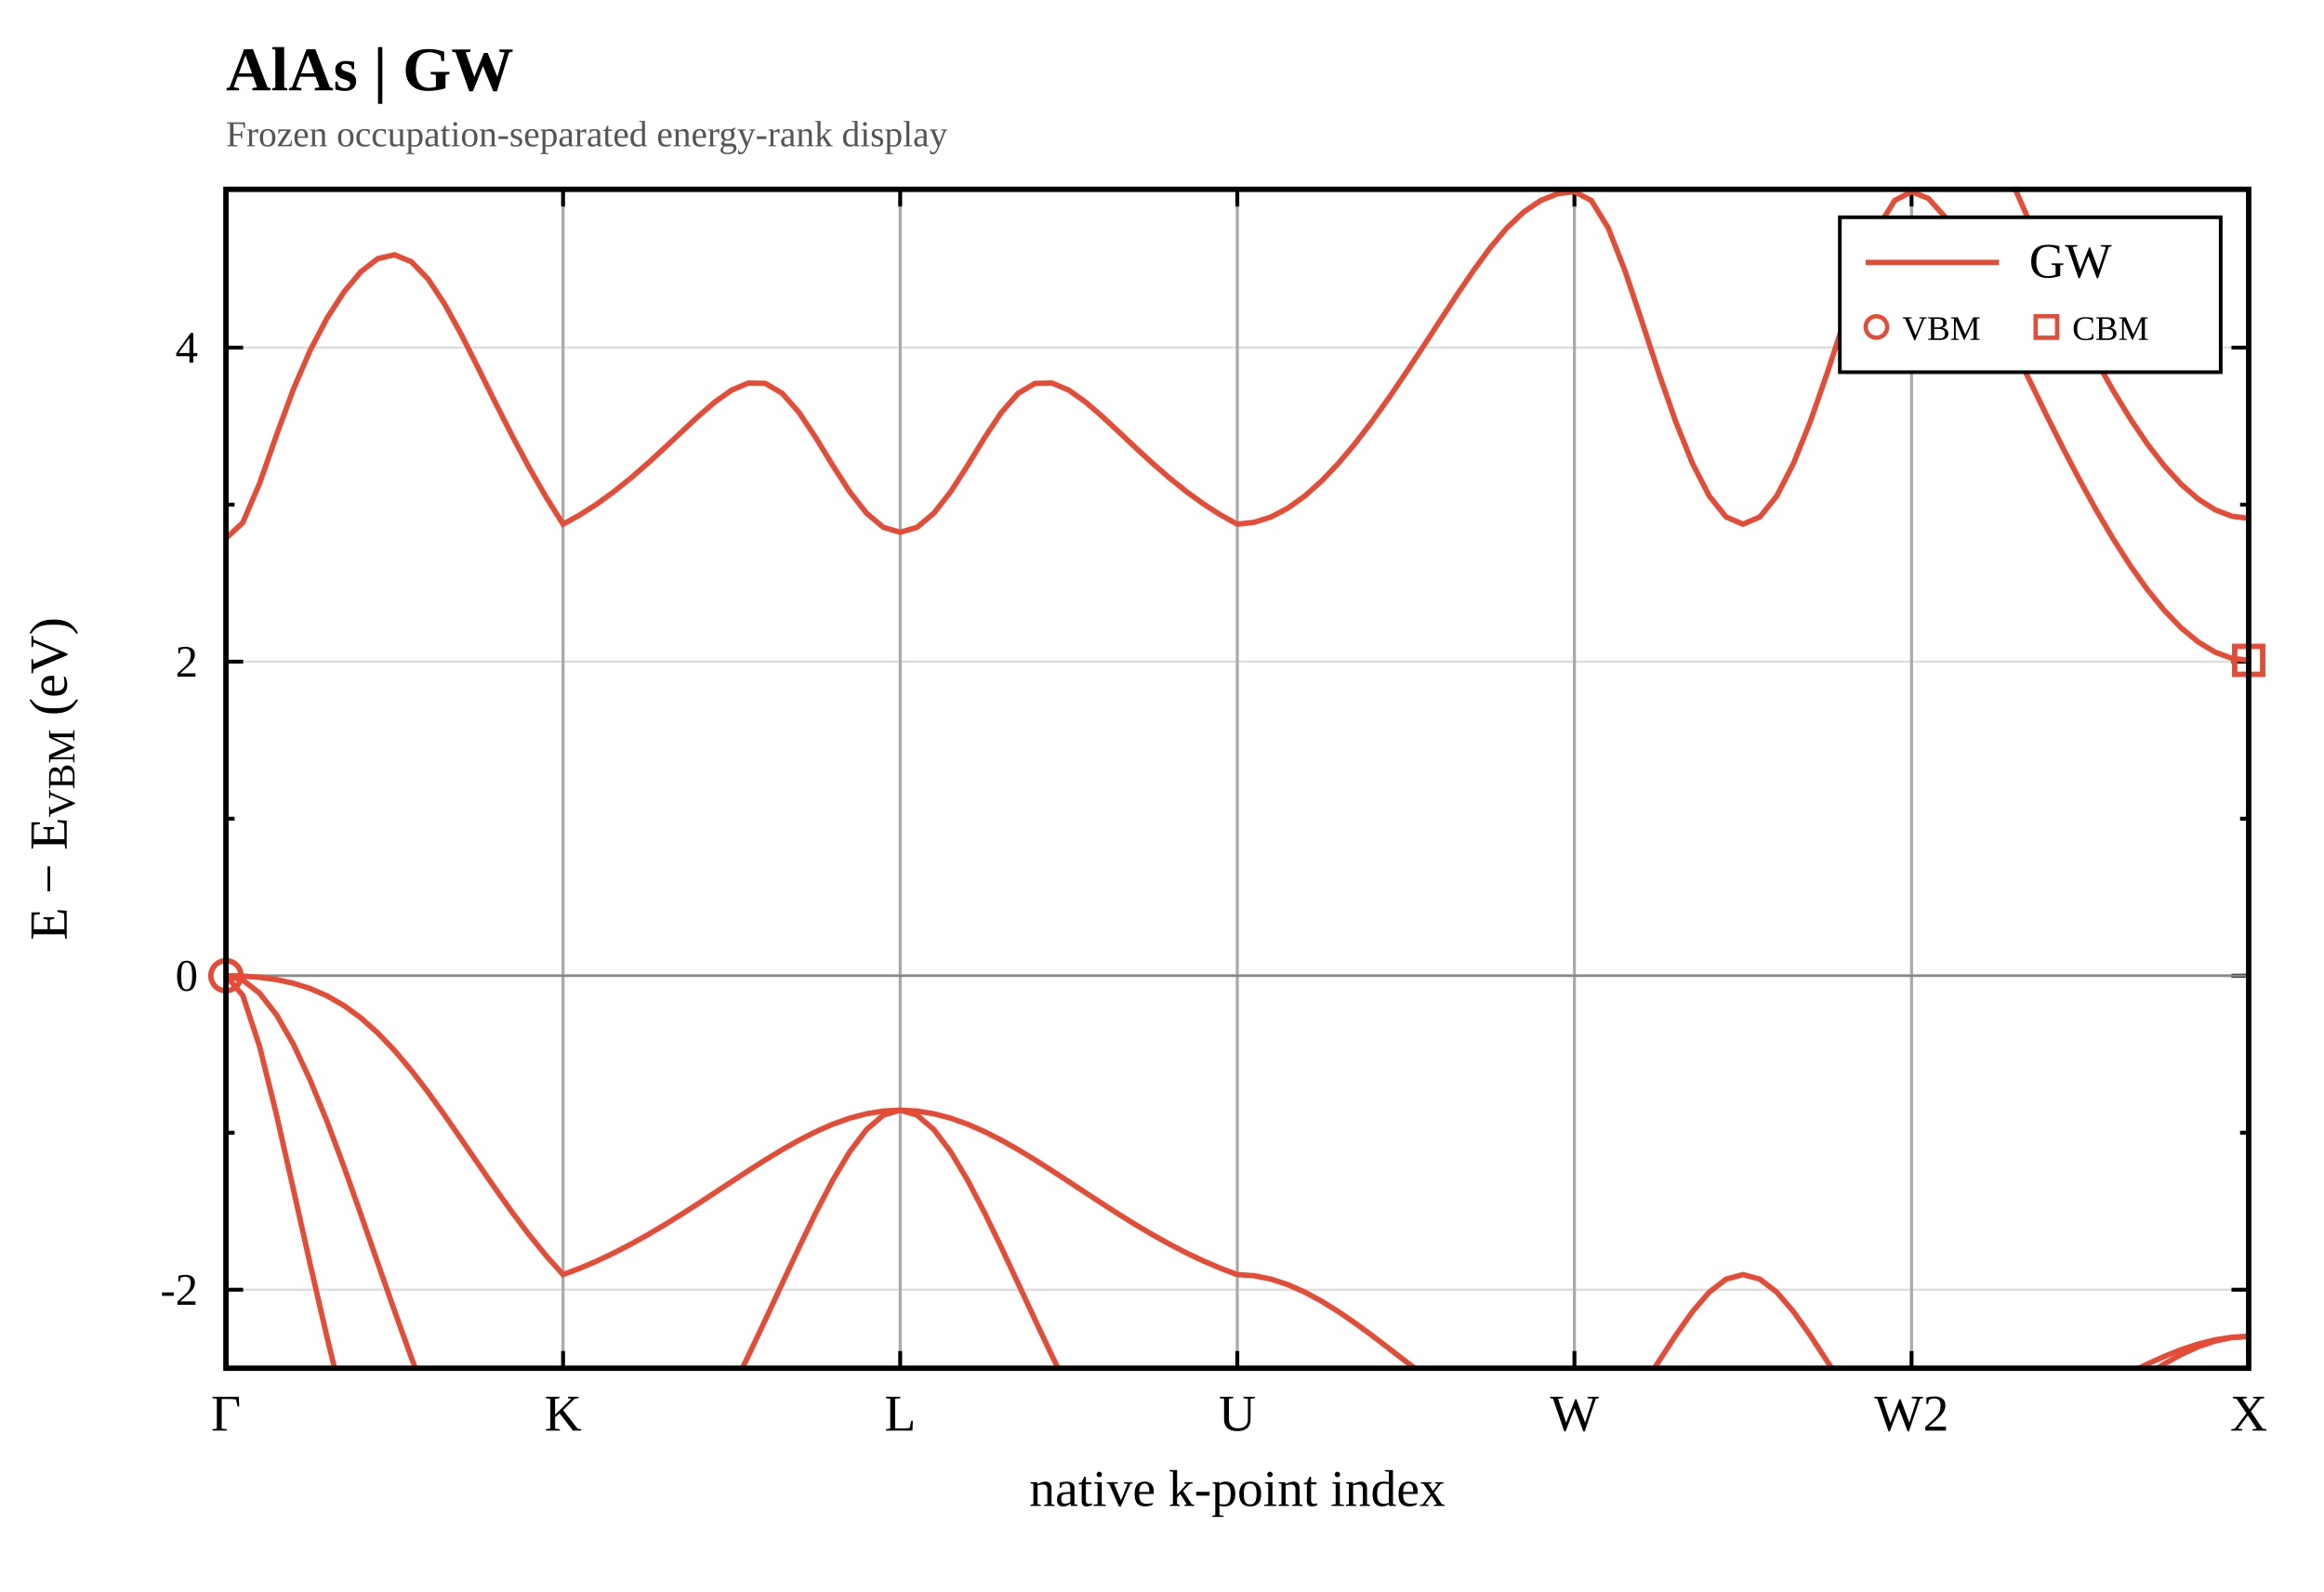
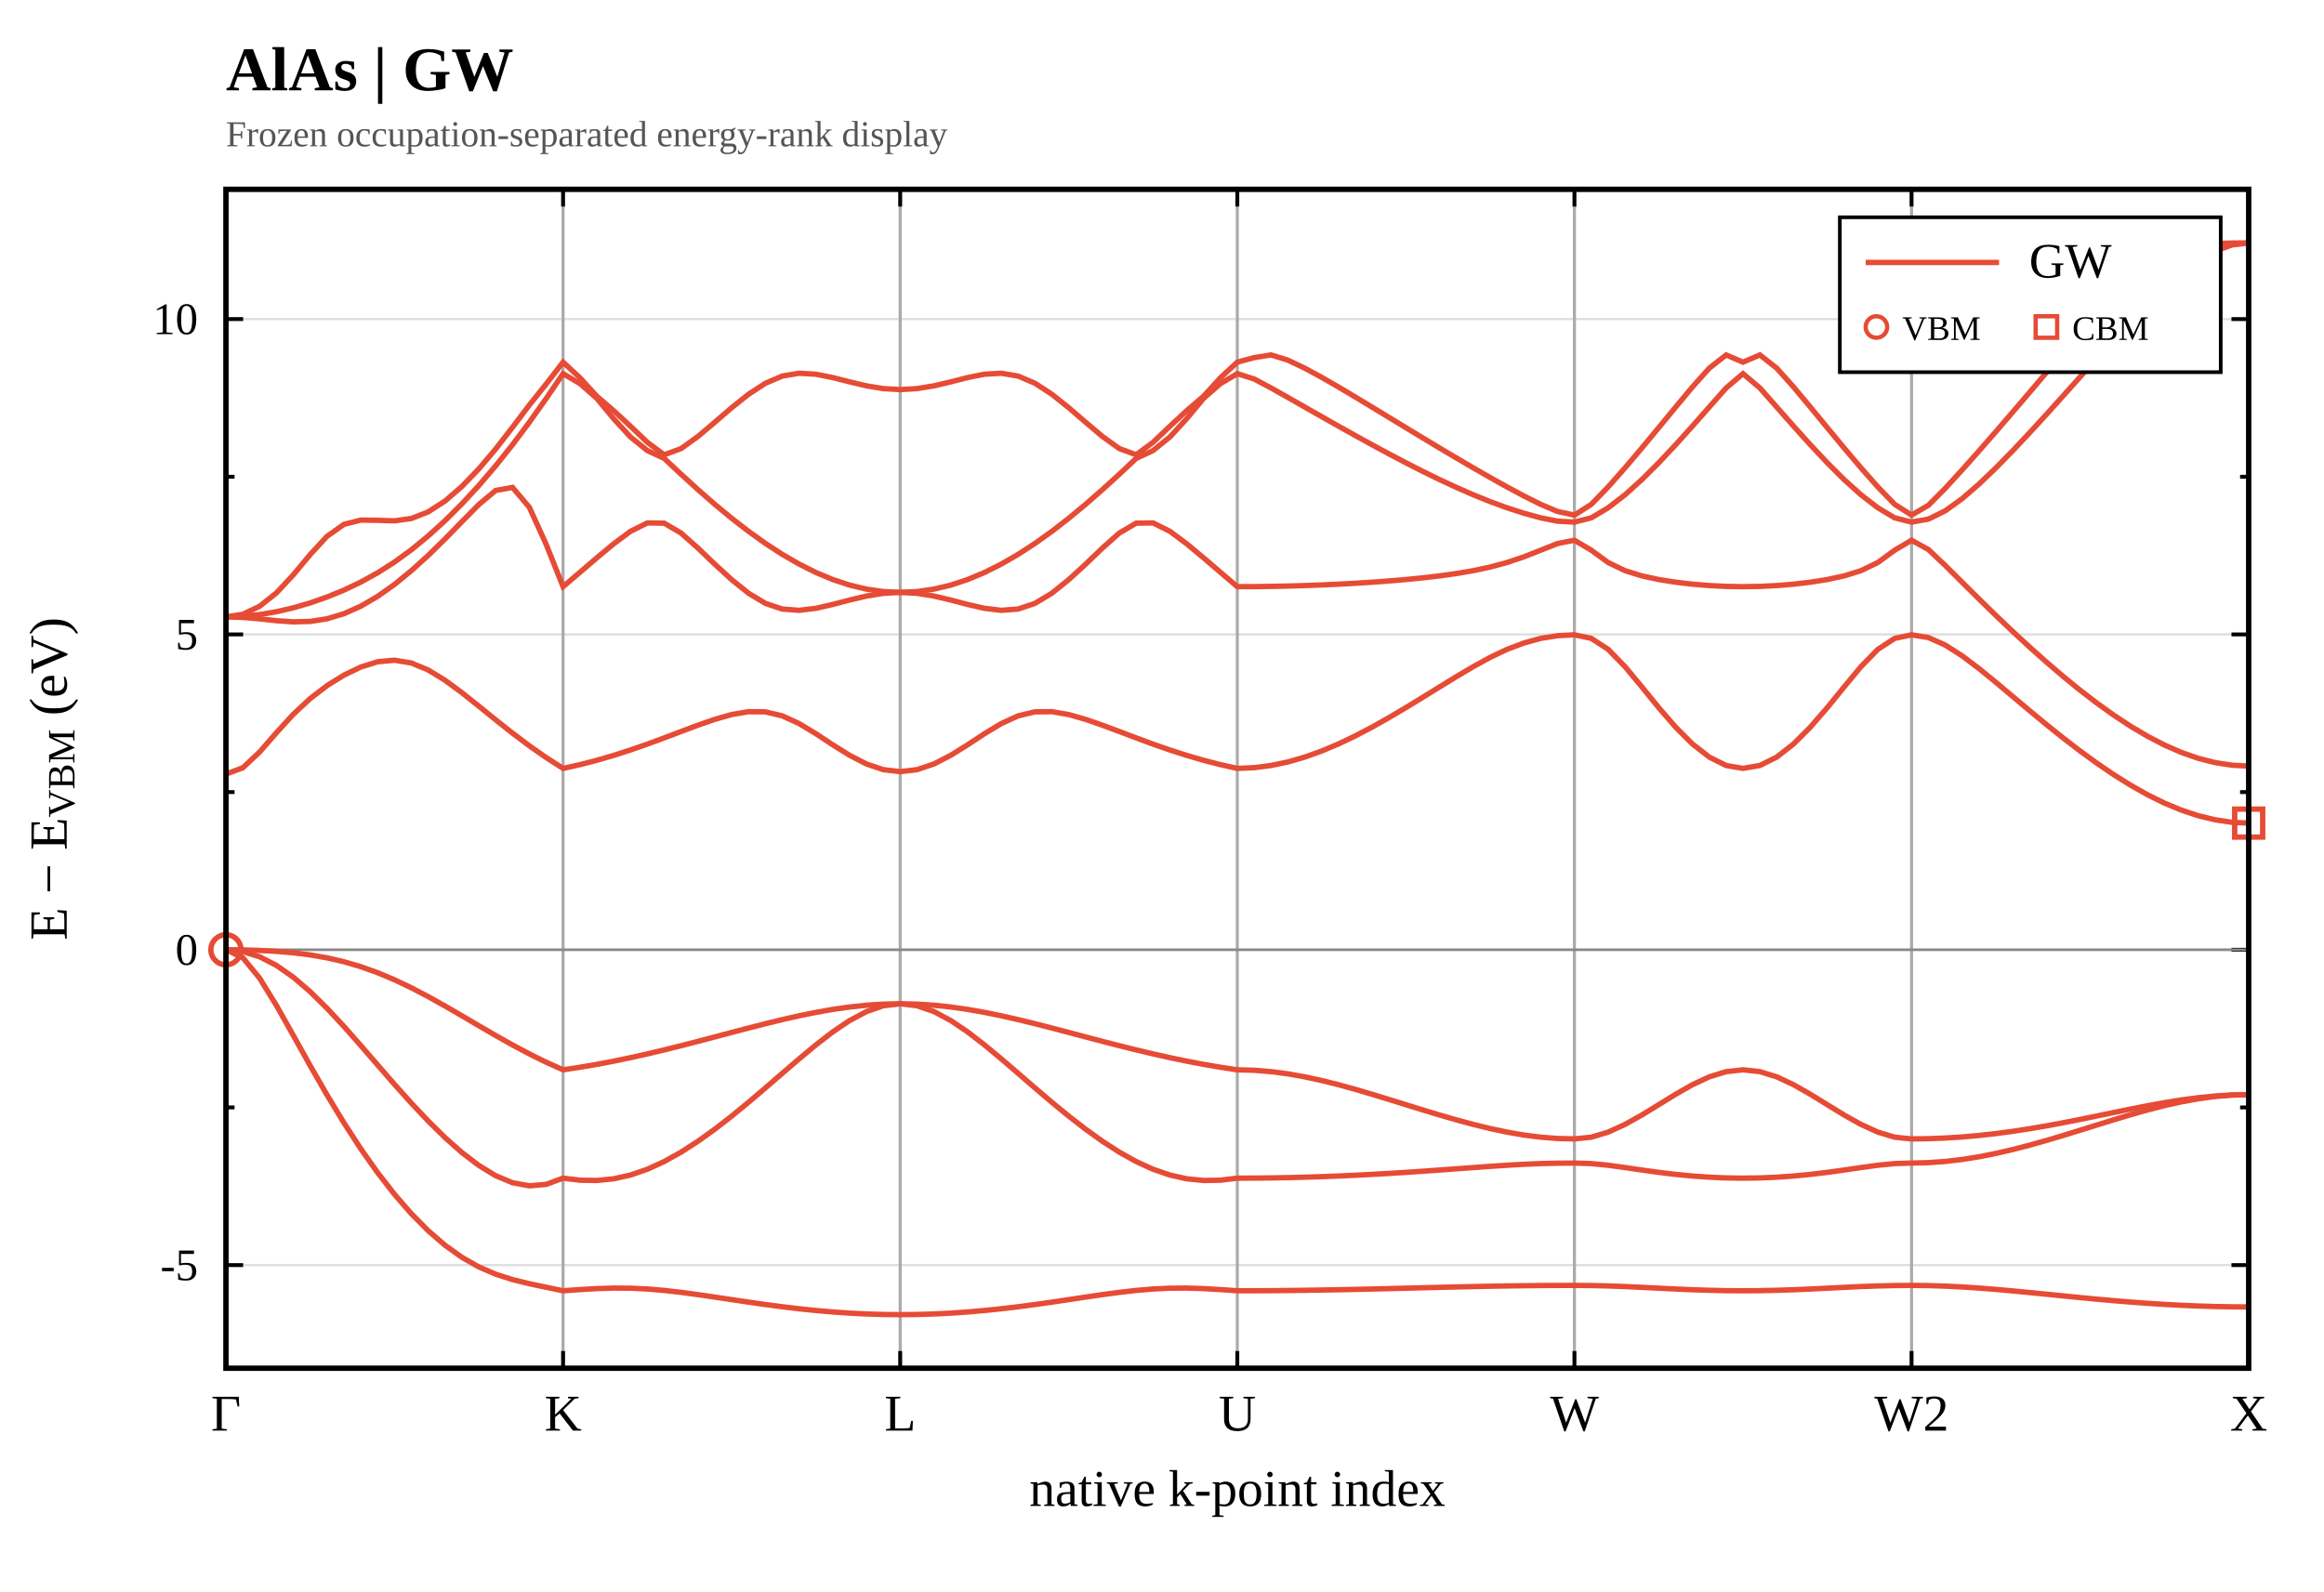
<svg xmlns="http://www.w3.org/2000/svg" width="1080" height="740" viewBox="0 0 1080 740">
  <rect width="100%" height="100%" fill="white" />
  <text x="105" y="42" font-family="Times New Roman, DejaVu Serif, serif" font-size="29" font-weight="bold">AlAs | GW</text>
  <defs>
    <clipPath id="frontier-clip">
      <rect x="105" y="88" width="940" height="548" />
    </clipPath>
  </defs>
  <text x="105" y="68" font-family="Times New Roman, DejaVu Serif, serif" font-size="17" fill="#555555">Frozen occupation-separated energy-rank display</text>
-   <line x1="105" y1="599.507" x2="1045" y2="599.507" stroke="#dddddd" stroke-width="1" />
-   <text x="92" y="606.507" text-anchor="end" font-family="Times New Roman, DejaVu Serif, serif" font-size="21">-2</text>
-   <line x1="105" y1="599.507" x2="113" y2="599.507" stroke="black" stroke-width="1.8" />
-   <line x1="1045" y1="599.507" x2="1037" y2="599.507" stroke="black" stroke-width="1.8" />
-   <line x1="105" y1="526.520" x2="109" y2="526.520" stroke="black" stroke-width="1.8" />
-   <line x1="1045" y1="526.520" x2="1041" y2="526.520" stroke="black" stroke-width="1.8" />
-   <line x1="105" y1="453.534" x2="1045" y2="453.534" stroke="#dddddd" stroke-width="1" />
-   <text x="92" y="460.534" text-anchor="end" font-family="Times New Roman, DejaVu Serif, serif" font-size="21">0</text>
-   <line x1="105" y1="453.534" x2="113" y2="453.534" stroke="black" stroke-width="1.8" />
-   <line x1="1045" y1="453.534" x2="1037" y2="453.534" stroke="black" stroke-width="1.8" />
-   <line x1="105" y1="380.548" x2="109" y2="380.548" stroke="black" stroke-width="1.8" />
-   <line x1="1045" y1="380.548" x2="1041" y2="380.548" stroke="black" stroke-width="1.8" />
-   <line x1="105" y1="307.561" x2="1045" y2="307.561" stroke="#dddddd" stroke-width="1" />
-   <text x="92" y="314.561" text-anchor="end" font-family="Times New Roman, DejaVu Serif, serif" font-size="21">2</text>
-   <line x1="105" y1="307.561" x2="113" y2="307.561" stroke="black" stroke-width="1.8" />
-   <line x1="1045" y1="307.561" x2="1037" y2="307.561" stroke="black" stroke-width="1.8" />
-   <line x1="105" y1="234.575" x2="109" y2="234.575" stroke="black" stroke-width="1.8" />
-   <line x1="1045" y1="234.575" x2="1041" y2="234.575" stroke="black" stroke-width="1.8" />
-   <line x1="105" y1="161.589" x2="1045" y2="161.589" stroke="#dddddd" stroke-width="1" />
-   <text x="92" y="168.589" text-anchor="end" font-family="Times New Roman, DejaVu Serif, serif" font-size="21">4</text>
-   <line x1="105" y1="161.589" x2="113" y2="161.589" stroke="black" stroke-width="1.8" />
-   <line x1="1045" y1="161.589" x2="1037" y2="161.589" stroke="black" stroke-width="1.8" />
+   <line x1="105" y1="588.056" x2="1045" y2="588.056" stroke="#dddddd" stroke-width="1" />
+   <text x="92" y="595.056" text-anchor="end" font-family="Times New Roman, DejaVu Serif, serif" font-size="21">-5</text>
+   <line x1="105" y1="588.056" x2="113" y2="588.056" stroke="black" stroke-width="1.8" />
+   <line x1="1045" y1="588.056" x2="1037" y2="588.056" stroke="black" stroke-width="1.8" />
+   <line x1="105" y1="514.767" x2="109" y2="514.767" stroke="black" stroke-width="1.8" />
+   <line x1="1045" y1="514.767" x2="1041" y2="514.767" stroke="black" stroke-width="1.8" />
+   <line x1="105" y1="441.478" x2="1045" y2="441.478" stroke="#dddddd" stroke-width="1" />
+   <text x="92" y="448.478" text-anchor="end" font-family="Times New Roman, DejaVu Serif, serif" font-size="21">0</text>
+   <line x1="105" y1="441.478" x2="113" y2="441.478" stroke="black" stroke-width="1.8" />
+   <line x1="1045" y1="441.478" x2="1037" y2="441.478" stroke="black" stroke-width="1.8" />
+   <line x1="105" y1="368.189" x2="109" y2="368.189" stroke="black" stroke-width="1.8" />
+   <line x1="1045" y1="368.189" x2="1041" y2="368.189" stroke="black" stroke-width="1.8" />
+   <line x1="105" y1="294.899" x2="1045" y2="294.899" stroke="#dddddd" stroke-width="1" />
+   <text x="92" y="301.899" text-anchor="end" font-family="Times New Roman, DejaVu Serif, serif" font-size="21">5</text>
+   <line x1="105" y1="294.899" x2="113" y2="294.899" stroke="black" stroke-width="1.8" />
+   <line x1="1045" y1="294.899" x2="1037" y2="294.899" stroke="black" stroke-width="1.8" />
+   <line x1="105" y1="221.610" x2="109" y2="221.610" stroke="black" stroke-width="1.8" />
+   <line x1="1045" y1="221.610" x2="1041" y2="221.610" stroke="black" stroke-width="1.8" />
+   <line x1="105" y1="148.321" x2="1045" y2="148.321" stroke="#dddddd" stroke-width="1" />
+   <text x="92" y="155.321" text-anchor="end" font-family="Times New Roman, DejaVu Serif, serif" font-size="21">10</text>
+   <line x1="105" y1="148.321" x2="113" y2="148.321" stroke="black" stroke-width="1.8" />
+   <line x1="1045" y1="148.321" x2="1037" y2="148.321" stroke="black" stroke-width="1.8" />
  <line x1="105.000" y1="88" x2="105.000" y2="636" stroke="#aaaaaa" stroke-width="1.4" />
  <text x="105.000" y="665" text-anchor="middle" font-family="Times New Roman, DejaVu Serif, serif" font-size="24">Γ</text>
  <line x1="105.000" y1="88" x2="105.000" y2="96" stroke="black" stroke-width="1.8" />
  <line x1="105.000" y1="636" x2="105.000" y2="628" stroke="black" stroke-width="1.8" />
  <line x1="261.667" y1="88" x2="261.667" y2="636" stroke="#aaaaaa" stroke-width="1.4" />
  <text x="261.667" y="665" text-anchor="middle" font-family="Times New Roman, DejaVu Serif, serif" font-size="24">K</text>
  <line x1="261.667" y1="88" x2="261.667" y2="96" stroke="black" stroke-width="1.8" />
  <line x1="261.667" y1="636" x2="261.667" y2="628" stroke="black" stroke-width="1.8" />
  <line x1="418.333" y1="88" x2="418.333" y2="636" stroke="#aaaaaa" stroke-width="1.4" />
  <text x="418.333" y="665" text-anchor="middle" font-family="Times New Roman, DejaVu Serif, serif" font-size="24">L</text>
  <line x1="418.333" y1="88" x2="418.333" y2="96" stroke="black" stroke-width="1.8" />
  <line x1="418.333" y1="636" x2="418.333" y2="628" stroke="black" stroke-width="1.8" />
  <line x1="575.000" y1="88" x2="575.000" y2="636" stroke="#aaaaaa" stroke-width="1.4" />
  <text x="575.000" y="665" text-anchor="middle" font-family="Times New Roman, DejaVu Serif, serif" font-size="24">U</text>
  <line x1="575.000" y1="88" x2="575.000" y2="96" stroke="black" stroke-width="1.8" />
  <line x1="575.000" y1="636" x2="575.000" y2="628" stroke="black" stroke-width="1.8" />
  <line x1="731.667" y1="88" x2="731.667" y2="636" stroke="#aaaaaa" stroke-width="1.4" />
  <text x="731.667" y="665" text-anchor="middle" font-family="Times New Roman, DejaVu Serif, serif" font-size="24">W</text>
  <line x1="731.667" y1="88" x2="731.667" y2="96" stroke="black" stroke-width="1.8" />
  <line x1="731.667" y1="636" x2="731.667" y2="628" stroke="black" stroke-width="1.8" />
  <line x1="888.333" y1="88" x2="888.333" y2="636" stroke="#aaaaaa" stroke-width="1.4" />
  <text x="888.333" y="665" text-anchor="middle" font-family="Times New Roman, DejaVu Serif, serif" font-size="24">W2</text>
  <line x1="888.333" y1="88" x2="888.333" y2="96" stroke="black" stroke-width="1.8" />
  <line x1="888.333" y1="636" x2="888.333" y2="628" stroke="black" stroke-width="1.8" />
  <line x1="1045.000" y1="88" x2="1045.000" y2="636" stroke="#aaaaaa" stroke-width="1.4" />
  <text x="1045.000" y="665" text-anchor="middle" font-family="Times New Roman, DejaVu Serif, serif" font-size="24">X</text>
  <line x1="1045.000" y1="88" x2="1045.000" y2="96" stroke="black" stroke-width="1.8" />
  <line x1="1045.000" y1="636" x2="1045.000" y2="628" stroke="black" stroke-width="1.8" />
-   <line x1="105" y1="453.534" x2="1045" y2="453.534" stroke="#888888" stroke-width="1.2" />
-   <path id="GW-rank-1" d="M105.000,453.534 L112.833,462.695 L120.667,486.516 L128.500,518.180 L136.333,552.804 L144.167,587.767 L152.000,621.703 L159.833,653.882 L167.667,683.902 L175.500,711.526 L183.333,736.608 L191.167,759.038 L199.000,778.717 L206.833,795.557 L214.667,809.500 L222.500,820.580 L230.333,829.006 L238.167,835.247 L246.000,840.025 L253.833,844.143 L261.667,848.182 L269.500,846.816 L277.333,845.676 L285.167,845.074 L293.000,845.209 L300.833,846.138 L308.667,847.792 L316.500,850.019 L324.333,852.644 L332.167,855.498 L340.000,858.434 L347.833,861.335 L355.667,864.109 L363.500,866.684 L371.333,869.004 L379.167,871.027 L387.000,872.722 L394.833,874.063 L402.667,875.033 L410.500,875.619 L418.333,875.816 L426.167,875.619 L434.000,875.033 L441.833,874.063 L449.667,872.722 L457.500,871.028 L465.333,869.004 L473.167,866.683 L481.000,864.108 L488.833,861.333 L496.667,858.430 L504.500,855.493 L512.333,852.640 L520.167,850.015 L528.000,847.788 L535.833,846.135 L543.667,845.206 L551.500,845.072 L559.333,845.675 L567.167,846.815 L575.000,848.183 L582.833,848.147 L590.667,848.043 L598.500,847.871 L606.333,847.635 L614.167,847.339 L622.000,846.988 L629.833,846.591 L637.667,846.155 L645.500,845.688 L653.333,845.204 L661.167,844.711 L669.000,844.224 L676.833,843.756 L684.667,843.320 L692.500,842.930 L700.333,842.596 L708.167,842.330 L716.000,842.140 L723.833,842.027 L731.667,841.991 L739.500,842.140 L747.333,842.596 L755.167,843.320 L763.000,844.224 L770.833,845.204 L778.667,846.155 L786.500,846.988 L794.333,847.635 L802.167,848.043 L810.000,848.183 L817.833,848.044 L825.667,847.638 L833.500,846.993 L841.333,846.158 L849.167,845.207 L857.000,844.226 L864.833,843.321 L872.667,842.597 L880.500,842.141 L888.333,841.991 L896.167,842.196 L904.000,842.801 L911.833,843.772 L919.667,845.062 L927.500,846.611 L935.333,848.355 L943.167,850.231 L951.000,852.178 L958.833,854.140 L966.667,856.068 L974.500,857.921 L982.333,859.663 L990.167,861.263 L998.000,862.696 L1005.833,863.941 L1013.667,864.981 L1021.500,865.803 L1029.333,866.397 L1037.167,866.757 L1045.000,866.877" fill="none" stroke="#E64B35" stroke-width="2.5" clip-path="url(#frontier-clip)" />
-   <path id="GW-rank-2" d="M105.000,453.534 L112.833,455.585 L120.667,461.699 L128.500,471.732 L136.333,485.369 L144.167,502.112 L152.000,521.328 L159.833,542.320 L167.667,564.396 L175.500,586.916 L183.333,609.308 L191.167,631.072 L199.000,651.761 L206.833,670.958 L214.667,688.237 L222.500,703.115 L230.333,714.996 L238.167,723.144 L246.000,726.729 L253.833,725.054 L261.667,717.865 L269.500,720.230 L277.333,720.555 L285.167,718.605 L293.000,714.263 L300.833,707.555 L308.667,698.643 L316.500,687.767 L324.333,675.200 L332.167,661.219 L340.000,646.093 L347.833,630.092 L355.667,613.498 L363.500,596.625 L371.333,579.852 L379.167,563.646 L387.000,548.598 L394.833,535.448 L402.667,525.069 L410.500,518.359 L418.333,516.031 L426.167,518.359 L434.000,525.069 L441.833,535.448 L449.667,548.598 L457.500,563.646 L465.333,579.852 L473.167,596.625 L481.000,613.497 L488.833,630.092 L496.667,646.093 L504.500,661.218 L512.333,675.200 L520.167,687.767 L528.000,698.643 L535.833,707.556 L543.667,714.263 L551.500,718.607 L559.333,720.556 L567.167,720.231 L575.000,717.865 L582.833,717.795 L590.667,717.585 L598.500,717.236 L606.333,716.750 L614.167,716.128 L622.000,715.375 L629.833,714.494 L637.667,713.492 L645.500,712.375 L653.333,711.156 L661.167,709.845 L669.000,708.465 L676.833,707.038 L684.667,705.601 L692.500,704.205 L700.333,702.915 L708.167,701.816 L716.000,700.998 L723.833,700.524 L731.667,700.385 L739.500,700.998 L747.333,702.915 L755.167,705.601 L763.000,708.465 L770.833,711.156 L778.667,713.492 L786.500,715.375 L794.333,716.750 L802.167,717.585 L810.000,717.865 L817.833,717.585 L825.667,716.749 L833.500,715.373 L841.333,713.490 L849.167,711.154 L857.000,708.464 L864.833,705.601 L872.667,702.915 L880.500,700.998 L888.333,700.385 L896.167,699.913 L904.000,698.514 L911.833,696.225 L919.667,693.114 L927.500,689.260 L935.333,684.758 L943.167,679.710 L951.000,674.226 L958.833,668.418 L966.667,662.407 L974.500,656.319 L982.333,650.285 L990.167,644.447 L998.000,638.952 L1005.833,633.951 L1013.667,629.595 L1021.500,626.028 L1029.333,623.378 L1037.167,621.744 L1045.000,621.191" fill="none" stroke="#E64B35" stroke-width="2.5" clip-path="url(#frontier-clip)" />
-   <path id="GW-rank-3" d="M105.000,453.534 L112.833,453.719 L120.667,454.305 L128.500,455.375 L136.333,457.058 L144.167,459.514 L152.000,462.915 L159.833,467.415 L167.667,473.129 L175.500,480.099 L183.333,488.289 L191.167,497.579 L199.000,507.786 L206.833,518.671 L214.667,529.973 L222.500,541.418 L230.333,552.742 L238.167,563.706 L246.000,574.095 L253.833,583.734 L261.667,592.475 L269.500,589.524 L277.333,586.180 L285.167,582.470 L293.000,578.417 L300.833,574.057 L308.667,569.428 L316.500,564.575 L324.333,559.553 L332.167,554.424 L340.000,549.259 L347.833,544.139 L355.667,539.152 L363.500,534.398 L371.333,529.979 L379.167,526.000 L387.000,522.567 L394.833,519.779 L402.667,517.720 L410.500,516.456 L418.333,516.031 L426.167,516.456 L434.000,517.720 L441.833,519.779 L449.667,522.567 L457.500,526.000 L465.333,529.978 L473.167,534.398 L481.000,539.153 L488.833,544.139 L496.667,549.259 L504.500,554.424 L512.333,559.553 L520.167,564.576 L528.000,569.428 L535.833,574.057 L543.667,578.417 L551.500,582.470 L559.333,586.180 L567.167,589.524 L575.000,592.475 L582.833,593.009 L590.667,594.588 L598.500,597.152 L606.333,600.609 L614.167,604.840 L622.000,609.712 L629.833,615.088 L637.667,620.826 L645.500,626.791 L653.333,632.854 L661.167,638.891 L669.000,644.785 L676.833,650.419 L684.667,655.679 L692.500,660.446 L700.333,664.589 L708.167,667.971 L716.000,670.458 L723.833,671.950 L731.667,672.434 L739.500,670.458 L747.333,664.589 L755.167,655.679 L763.000,644.785 L770.833,632.854 L778.667,620.826 L786.500,609.712 L794.333,600.609 L802.167,594.588 L810.000,592.475 L817.833,594.588 L825.667,600.609 L833.500,609.713 L841.333,620.826 L849.167,632.854 L857.000,644.784 L864.833,655.679 L872.667,664.588 L880.500,670.457 L888.333,672.434 L896.167,672.182 L904.000,671.428 L911.833,670.182 L919.667,668.459 L927.500,666.280 L935.333,663.675 L943.167,660.682 L951.000,657.346 L958.833,653.723 L966.667,649.878 L974.500,645.891 L982.333,641.851 L990.167,637.859 L998.000,634.030 L1005.833,630.486 L1013.667,627.354 L1021.500,624.758 L1029.333,622.810 L1037.167,621.601 L1045.000,621.191" fill="none" stroke="#E64B35" stroke-width="2.5" clip-path="url(#frontier-clip)" />
-   <path id="GW-rank-4" d="M105.000,250.241 L112.833,242.943 L120.667,224.622 L128.500,202.253 L136.333,180.947 L144.167,162.777 L152.000,147.842 L159.833,135.724 L167.667,126.342 L175.500,120.252 L183.333,118.440 L191.167,121.661 L199.000,129.768 L206.833,141.698 L214.667,156.051 L222.500,171.595 L230.333,187.408 L238.167,202.854 L246.000,217.519 L253.833,231.153 L261.667,243.651 L269.500,239.321 L277.333,234.299 L285.167,228.619 L293.000,222.339 L300.833,215.543 L308.667,208.357 L316.500,200.970 L324.333,193.669 L332.167,186.899 L340.000,181.347 L347.833,178.031 L355.667,178.207 L363.500,182.831 L371.333,191.730 L379.167,203.517 L387.000,216.355 L394.833,228.520 L402.667,238.522 L410.500,245.117 L418.333,247.423 L426.167,245.117 L434.000,238.523 L441.833,228.520 L449.667,216.355 L457.500,203.518 L465.333,191.730 L473.167,182.831 L481.000,178.206 L488.833,178.030 L496.667,181.347 L504.500,186.898 L512.333,193.668 L520.167,200.970 L528.000,208.357 L535.833,215.544 L543.667,222.339 L551.500,228.619 L559.333,234.299 L567.167,239.321 L575.000,243.651 L582.833,242.808 L590.667,240.301 L598.500,236.191 L606.333,230.577 L614.167,223.584 L622.000,215.355 L629.833,206.048 L637.667,195.826 L645.500,184.858 L653.333,173.324 L661.167,161.418 L669.000,149.359 L676.833,137.407 L684.667,125.884 L692.500,115.198 L700.333,105.895 L708.167,98.498 L716.000,93.187 L723.833,90.068 L731.667,89.076 L739.500,93.187 L747.333,105.895 L755.167,125.884 L763.000,149.359 L770.833,173.324 L778.667,195.826 L786.500,215.355 L794.333,230.577 L802.167,240.301 L810.000,243.651 L817.833,240.301 L825.667,230.577 L833.500,215.356 L841.333,195.826 L849.167,173.324 L857.000,149.357 L864.833,125.882 L872.667,105.890 L880.500,93.186 L888.333,89.076 L896.167,92.250 L904.000,100.934 L911.833,113.390 L919.667,128.091 L927.500,144.005 L935.333,160.396 L943.167,176.789 L951.000,192.900 L958.833,208.530 L966.667,223.518 L974.500,237.716 L982.333,250.982 L990.167,263.176 L998.000,274.155 L1005.833,283.776 L1013.667,291.897 L1021.500,298.383 L1029.333,303.113 L1037.167,305.992 L1045.000,306.959" fill="none" stroke="#E64B35" stroke-width="2.5" clip-path="url(#frontier-clip)" />
-   <path id="GW-rank-5" d="M105.000,68.309 L112.833,68.905 L120.667,70.606 L128.500,72.740 L136.333,74.092 L144.167,73.569 L152.000,70.507 L159.833,64.633 L167.667,55.935 L175.500,44.561 L183.333,30.755 L191.167,14.832 L199.000,-2.841 L206.833,-21.928 L214.667,-41.943 L222.500,-61.677 L230.333,-77.981 L238.167,-81.547 L246.000,-58.481 L253.833,-15.494 L261.667,33.340 L269.500,16.729 L277.333,0.023 L285.167,-16.214 L293.000,-30.708 L300.833,-40.413 L308.667,-40.148 L316.500,-28.688 L324.333,-11.372 L332.167,7.326 L340.000,25.189 L347.833,40.885 L355.667,52.632 L363.500,59.224 L371.333,60.724 L379.167,58.399 L387.000,53.924 L394.833,48.797 L402.667,44.210 L410.500,41.065 L418.333,39.946 L426.167,41.064 L434.000,44.209 L441.833,48.795 L449.667,53.923 L457.500,58.398 L465.333,60.724 L473.167,59.224 L481.000,52.632 L488.833,40.885 L496.667,25.191 L504.500,7.327 L512.333,-11.378 L520.167,-28.700 L528.000,-40.168 L535.833,-40.437 L543.667,-30.731 L551.500,-16.232 L559.333,0.012 L567.167,16.724 L575.000,33.339 L582.833,33.260 L590.667,33.022 L598.500,32.626 L606.333,32.069 L614.167,31.349 L622.000,30.465 L629.833,29.409 L637.667,28.171 L645.500,26.735 L653.333,25.072 L661.167,23.139 L669.000,20.867 L676.833,18.146 L684.667,14.813 L692.500,10.645 L700.333,5.382 L708.167,-1.167 L716.000,-8.865 L723.833,-16.584 L731.667,-20.376 L739.500,-8.865 L747.333,5.382 L755.167,14.813 L763.000,20.867 L770.833,25.072 L778.667,28.171 L786.500,30.465 L794.333,32.069 L802.167,33.022 L810.000,33.339 L817.833,33.022 L825.667,32.068 L833.500,30.465 L841.333,28.172 L849.167,25.073 L857.000,20.870 L864.833,14.817 L872.667,5.387 L880.500,-8.860 L888.333,-20.376 L896.167,-9.577 L904.000,8.827 L911.833,28.226 L919.667,47.578 L927.500,66.605 L935.333,85.175 L943.167,103.202 L951.000,120.600 L958.833,137.288 L966.667,153.175 L974.500,168.157 L982.333,182.121 L990.167,194.940 L998.000,206.478 L1005.833,216.590 L1013.667,225.127 L1021.500,231.948 L1029.333,236.924 L1037.167,239.955 L1045.000,240.973" fill="none" stroke="#E64B35" stroke-width="2.5" clip-path="url(#frontier-clip)" />
-   <path id="GW-rank-6" d="M105.000,68.307 L112.833,67.629 L120.667,65.616 L128.500,62.316 L136.333,57.795 L144.167,52.113 L152.000,45.296 L159.833,37.311 L167.667,28.036 L175.500,17.279 L183.333,4.850 L191.167,-9.365 L199.000,-25.368 L206.833,-43.109 L214.667,-62.545 L222.500,-83.665 L230.333,-106.460 L238.167,-130.915 L246.000,-156.969 L253.833,-184.464 L261.667,-213.141 L269.500,-201.672 L277.333,-184.603 L285.167,-161.086 L293.000,-139.867 L300.833,-124.173 L308.667,-115.097 L316.500,-96.774 L324.333,-79.002 L332.167,-61.968 L340.000,-45.827 L347.833,-30.715 L355.667,-16.762 L363.500,-4.089 L371.333,7.184 L379.167,16.946 L387.000,25.093 L394.833,31.533 L402.667,36.189 L410.500,39.005 L418.333,39.946 L426.167,39.004 L434.000,36.186 L441.833,31.528 L449.667,25.089 L457.500,16.943 L465.333,7.181 L473.167,-4.090 L481.000,-16.761 L488.833,-30.713 L496.667,-45.824 L504.500,-61.967 L512.333,-79.002 L520.167,-96.775 L528.000,-115.100 L535.833,-124.199 L543.667,-139.892 L551.500,-161.106 L559.333,-184.616 L567.167,-201.671 L575.000,-213.141 L582.833,-206.980 L590.667,-196.616 L598.500,-185.649 L606.333,-174.552 L614.167,-163.456 L622.000,-152.433 L629.833,-141.533 L637.667,-130.801 L645.500,-120.286 L653.333,-110.037 L661.167,-100.111 L669.000,-90.574 L676.833,-81.500 L684.667,-72.974 L692.500,-65.090 L700.333,-57.944 L708.167,-51.638 L716.000,-46.309 L723.833,-42.449 L731.667,-41.390 L739.500,-46.309 L747.333,-57.944 L755.167,-72.974 L763.000,-90.574 L770.833,-110.037 L778.667,-130.801 L786.500,-152.433 L794.333,-174.552 L802.167,-196.616 L810.000,-213.141 L817.833,-196.609 L825.667,-174.543 L833.500,-152.424 L841.333,-130.792 L849.167,-110.027 L857.000,-90.563 L864.833,-72.963 L872.667,-57.935 L880.500,-46.305 L888.333,-41.390 L896.167,-44.849 L904.000,-54.461 L911.833,-68.494 L919.667,-85.370 L927.500,-104.068 L935.333,-123.974 L943.167,-144.703 L951.000,-165.990 L958.833,-187.626 L966.667,-209.423 L974.500,-231.186 L982.333,-252.695 L990.167,-273.680 L998.000,-293.799 L1005.833,-312.611 L1013.667,-329.556 L1021.500,-343.952 L1029.333,-355.038 L1037.167,-362.071 L1045.000,-364.494" fill="none" stroke="#E64B35" stroke-width="2.5" clip-path="url(#frontier-clip)" />
-   <path id="GW-rank-7" d="M105.000,68.307 L112.833,65.276 L120.667,56.027 L128.500,40.471 L136.333,19.535 L144.167,-3.893 L152.000,-25.009 L159.833,-38.769 L167.667,-43.711 L175.500,-43.448 L183.333,-42.849 L191.167,-45.568 L199.000,-53.227 L206.833,-65.824 L214.667,-82.644 L222.500,-102.909 L230.333,-125.949 L238.167,-151.074 L246.000,-176.878 L253.833,-201.233 L261.667,-226.482 L269.500,-208.439 L277.333,-187.108 L285.167,-170.348 L293.000,-152.314 L300.833,-133.726 L308.667,-119.269 L316.500,-126.449 L324.333,-140.445 L332.167,-156.943 L340.000,-173.742 L347.833,-189.288 L355.667,-202.003 L363.500,-210.360 L371.333,-213.640 L379.167,-212.528 L387.000,-208.635 L394.833,-203.672 L402.667,-199.064 L410.500,-195.864 L418.333,-194.725 L426.167,-195.868 L434.000,-199.070 L441.833,-203.677 L449.667,-208.637 L457.500,-212.529 L465.333,-213.642 L473.167,-210.365 L481.000,-202.010 L488.833,-189.297 L496.667,-173.754 L504.500,-156.958 L512.333,-140.466 L520.167,-126.473 L528.000,-119.296 L535.833,-133.730 L543.667,-152.316 L551.500,-170.350 L559.333,-187.108 L567.167,-208.444 L575.000,-226.482 L582.833,-231.720 L590.667,-234.854 L598.500,-228.800 L606.333,-219.520 L614.167,-208.969 L622.000,-197.750 L629.833,-186.162 L637.667,-174.383 L645.500,-162.525 L653.333,-150.663 L661.167,-138.853 L669.000,-127.138 L676.833,-115.555 L684.667,-104.148 L692.500,-92.965 L700.333,-82.082 L708.167,-71.634 L716.000,-61.912 L723.833,-53.667 L731.667,-49.476 L739.500,-61.912 L747.333,-82.082 L755.167,-104.148 L763.000,-127.138 L770.833,-150.663 L778.667,-174.383 L786.500,-197.750 L794.333,-219.520 L802.167,-234.854 L810.000,-226.482 L817.833,-234.856 L825.667,-219.522 L833.500,-197.748 L841.333,-174.377 L849.167,-150.652 L857.000,-127.122 L864.833,-104.133 L872.667,-82.071 L880.500,-61.907 L888.333,-49.476 L896.167,-60.878 L904.000,-80.534 L911.833,-101.786 L919.667,-123.706 L927.500,-146.036 L935.333,-168.660 L943.167,-191.498 L951.000,-214.474 L958.833,-237.489 L966.667,-260.398 L974.500,-282.965 L982.333,-304.757 L990.167,-324.925 L998.000,-341.852 L1005.833,-353.479 L1013.667,-359.631 L1021.500,-362.455 L1029.333,-363.748 L1037.167,-364.324 L1045.000,-364.494" fill="none" stroke="#E64B35" stroke-width="2.5" clip-path="url(#frontier-clip)" />
-   <circle id="GW-VBM-1" cx="105.000" cy="453.534" r="7" fill="none" stroke="#E64B35" stroke-width="2.5" />
-   <rect id="GW-CBM-1" x="1038.500" y="300.459" width="13" height="13" fill="none" stroke="#E64B35" stroke-width="2.5" />
+   <line x1="105" y1="441.478" x2="1045" y2="441.478" stroke="#888888" stroke-width="1.2" />
+   <path id="GW-rank-1" d="M105.000,441.478 L112.833,445.157 L120.667,454.725 L128.500,467.443 L136.333,481.350 L144.167,495.394 L152.000,509.024 L159.833,521.949 L167.667,534.007 L175.500,545.102 L183.333,555.177 L191.167,564.186 L199.000,572.090 L206.833,578.854 L214.667,584.454 L222.500,588.905 L230.333,592.289 L238.167,594.796 L246.000,596.715 L253.833,598.369 L261.667,599.992 L269.500,599.443 L277.333,598.985 L285.167,598.743 L293.000,598.797 L300.833,599.171 L308.667,599.835 L316.500,600.730 L324.333,601.784 L332.167,602.930 L340.000,604.109 L347.833,605.275 L355.667,606.389 L363.500,607.423 L371.333,608.355 L379.167,609.168 L387.000,609.848 L394.833,610.387 L402.667,610.776 L410.500,611.012 L418.333,611.091 L426.167,611.012 L434.000,610.776 L441.833,610.387 L449.667,609.848 L457.500,609.168 L465.333,608.355 L473.167,607.423 L481.000,606.388 L488.833,605.274 L496.667,604.108 L504.500,602.928 L512.333,601.782 L520.167,600.728 L528.000,599.833 L535.833,599.169 L543.667,598.796 L551.500,598.742 L559.333,598.984 L567.167,599.442 L575.000,599.992 L582.833,599.978 L590.667,599.936 L598.500,599.867 L606.333,599.772 L614.167,599.653 L622.000,599.512 L629.833,599.353 L637.667,599.177 L645.500,598.990 L653.333,598.795 L661.167,598.597 L669.000,598.402 L676.833,598.214 L684.667,598.039 L692.500,597.882 L700.333,597.748 L708.167,597.641 L716.000,597.565 L723.833,597.519 L731.667,597.505 L739.500,597.565 L747.333,597.748 L755.167,598.039 L763.000,598.402 L770.833,598.795 L778.667,599.177 L786.500,599.512 L794.333,599.772 L802.167,599.936 L810.000,599.992 L817.833,599.936 L825.667,599.773 L833.500,599.514 L841.333,599.179 L849.167,598.797 L857.000,598.403 L864.833,598.039 L872.667,597.748 L880.500,597.565 L888.333,597.505 L896.167,597.587 L904.000,597.830 L911.833,598.220 L919.667,598.738 L927.500,599.361 L935.333,600.061 L943.167,600.815 L951.000,601.596 L958.833,602.384 L966.667,603.159 L974.500,603.903 L982.333,604.603 L990.167,605.246 L998.000,605.821 L1005.833,606.321 L1013.667,606.739 L1021.500,607.069 L1029.333,607.308 L1037.167,607.452 L1045.000,607.501" fill="none" stroke="#E64B35" stroke-width="2.5" clip-path="url(#frontier-clip)" />
+   <path id="GW-rank-2" d="M105.000,441.478 L112.833,442.301 L120.667,444.757 L128.500,448.787 L136.333,454.264 L144.167,460.990 L152.000,468.708 L159.833,477.139 L167.667,486.006 L175.500,495.052 L183.333,504.046 L191.167,512.787 L199.000,521.097 L206.833,528.808 L214.667,535.748 L222.500,541.724 L230.333,546.496 L238.167,549.769 L246.000,551.209 L253.833,550.536 L261.667,547.649 L269.500,548.598 L277.333,548.729 L285.167,547.946 L293.000,546.202 L300.833,543.508 L308.667,539.928 L316.500,535.559 L324.333,530.512 L332.167,524.896 L340.000,518.821 L347.833,512.394 L355.667,505.728 L363.500,498.952 L371.333,492.215 L379.167,485.705 L387.000,479.661 L394.833,474.379 L402.667,470.210 L410.500,467.515 L418.333,466.580 L426.167,467.515 L434.000,470.210 L441.833,474.379 L449.667,479.661 L457.500,485.705 L465.333,492.215 L473.167,498.952 L481.000,505.728 L488.833,512.394 L496.667,518.821 L504.500,524.896 L512.333,530.512 L520.167,535.559 L528.000,539.928 L535.833,543.508 L543.667,546.202 L551.500,547.946 L559.333,548.730 L567.167,548.599 L575.000,547.649 L582.833,547.620 L590.667,547.536 L598.500,547.396 L606.333,547.201 L614.167,546.951 L622.000,546.648 L629.833,546.295 L637.667,545.892 L645.500,545.444 L653.333,544.954 L661.167,544.427 L669.000,543.873 L676.833,543.300 L684.667,542.723 L692.500,542.162 L700.333,541.644 L708.167,541.202 L716.000,540.874 L723.833,540.684 L731.667,540.628 L739.500,540.874 L747.333,541.644 L755.167,542.723 L763.000,543.873 L770.833,544.954 L778.667,545.892 L786.500,546.648 L794.333,547.201 L802.167,547.536 L810.000,547.649 L817.833,547.536 L825.667,547.200 L833.500,546.648 L841.333,545.891 L849.167,544.953 L857.000,543.872 L864.833,542.722 L872.667,541.644 L880.500,540.874 L888.333,540.628 L896.167,540.438 L904.000,539.876 L911.833,538.957 L919.667,537.707 L927.500,536.159 L935.333,534.351 L943.167,532.323 L951.000,530.121 L958.833,527.788 L966.667,525.373 L974.500,522.928 L982.333,520.504 L990.167,518.159 L998.000,515.952 L1005.833,513.944 L1013.667,512.194 L1021.500,510.761 L1029.333,509.697 L1037.167,509.041 L1045.000,508.819" fill="none" stroke="#E64B35" stroke-width="2.5" clip-path="url(#frontier-clip)" />
+   <path id="GW-rank-3" d="M105.000,441.478 L112.833,441.552 L120.667,441.787 L128.500,442.217 L136.333,442.893 L144.167,443.879 L152.000,445.246 L159.833,447.053 L167.667,449.348 L175.500,452.148 L183.333,455.437 L191.167,459.169 L199.000,463.268 L206.833,467.640 L214.667,472.180 L222.500,476.777 L230.333,481.326 L238.167,485.729 L246.000,489.902 L253.833,493.774 L261.667,497.285 L269.500,496.099 L277.333,494.756 L285.167,493.266 L293.000,491.638 L300.833,489.887 L308.667,488.027 L316.500,486.078 L324.333,484.061 L332.167,482.001 L340.000,479.926 L347.833,477.870 L355.667,475.867 L363.500,473.957 L371.333,472.182 L379.167,470.584 L387.000,469.206 L394.833,468.086 L402.667,467.259 L410.500,466.751 L418.333,466.580 L426.167,466.751 L434.000,467.258 L441.833,468.086 L449.667,469.206 L457.500,470.584 L465.333,472.182 L473.167,473.957 L481.000,475.867 L488.833,477.870 L496.667,479.927 L504.500,482.001 L512.333,484.061 L520.167,486.078 L528.000,488.027 L535.833,489.887 L543.667,491.638 L551.500,493.266 L559.333,494.756 L567.167,496.099 L575.000,497.285 L582.833,497.499 L590.667,498.133 L598.500,499.163 L606.333,500.552 L614.167,502.251 L622.000,504.208 L629.833,506.367 L637.667,508.672 L645.500,511.068 L653.333,513.503 L661.167,515.928 L669.000,518.295 L676.833,520.558 L684.667,522.671 L692.500,524.586 L700.333,526.250 L708.167,527.608 L716.000,528.607 L723.833,529.206 L731.667,529.401 L739.500,528.607 L747.333,526.250 L755.167,522.671 L763.000,518.295 L770.833,513.503 L778.667,508.672 L786.500,504.208 L794.333,500.552 L802.167,498.133 L810.000,497.285 L817.833,498.133 L825.667,500.552 L833.500,504.208 L841.333,508.672 L849.167,513.503 L857.000,518.295 L864.833,522.671 L872.667,526.249 L880.500,528.607 L888.333,529.401 L896.167,529.299 L904.000,528.997 L911.833,528.496 L919.667,527.804 L927.500,526.929 L935.333,525.883 L943.167,524.680 L951.000,523.341 L958.833,521.885 L966.667,520.341 L974.500,518.740 L982.333,517.117 L990.167,515.513 L998.000,513.976 L1005.833,512.552 L1013.667,511.294 L1021.500,510.251 L1029.333,509.469 L1037.167,508.983 L1045.000,508.819" fill="none" stroke="#E64B35" stroke-width="2.5" clip-path="url(#frontier-clip)" />
+   <path id="GW-rank-4" d="M105.000,359.823 L112.833,356.892 L120.667,349.533 L128.500,340.548 L136.333,331.991 L144.167,324.692 L152.000,318.694 L159.833,313.826 L167.667,310.058 L175.500,307.612 L183.333,306.884 L191.167,308.178 L199.000,311.434 L206.833,316.226 L214.667,321.991 L222.500,328.234 L230.333,334.586 L238.167,340.790 L246.000,346.680 L253.833,352.156 L261.667,357.176 L269.500,355.437 L277.333,353.420 L285.167,351.139 L293.000,348.616 L300.833,345.886 L308.667,343.000 L316.500,340.033 L324.333,337.100 L332.167,334.381 L340.000,332.151 L347.833,330.819 L355.667,330.890 L363.500,332.747 L371.333,336.322 L379.167,341.056 L387.000,346.212 L394.833,351.099 L402.667,355.116 L410.500,357.765 L418.333,358.691 L426.167,357.765 L434.000,355.116 L441.833,351.099 L449.667,346.212 L457.500,341.056 L465.333,336.322 L473.167,332.747 L481.000,330.890 L488.833,330.819 L496.667,332.151 L504.500,334.381 L512.333,337.100 L520.167,340.033 L528.000,343.000 L535.833,345.887 L543.667,348.616 L551.500,351.139 L559.333,353.420 L567.167,355.437 L575.000,357.176 L582.833,356.838 L590.667,355.831 L598.500,354.180 L606.333,351.925 L614.167,349.116 L622.000,345.811 L629.833,342.073 L637.667,337.967 L645.500,333.561 L653.333,328.929 L661.167,324.146 L669.000,319.303 L676.833,314.503 L684.667,309.874 L692.500,305.582 L700.333,301.845 L708.167,298.874 L716.000,296.741 L723.833,295.488 L731.667,295.090 L739.500,296.741 L747.333,301.845 L755.167,309.874 L763.000,319.303 L770.833,328.929 L778.667,337.967 L786.500,345.811 L794.333,351.925 L802.167,355.831 L810.000,357.176 L817.833,355.831 L825.667,351.925 L833.500,345.811 L841.333,337.967 L849.167,328.929 L857.000,319.302 L864.833,309.873 L872.667,301.843 L880.500,296.740 L888.333,295.090 L896.167,296.365 L904.000,299.853 L911.833,304.856 L919.667,310.761 L927.500,317.152 L935.333,323.736 L943.167,330.321 L951.000,336.791 L958.833,343.070 L966.667,349.090 L974.500,354.792 L982.333,360.121 L990.167,365.019 L998.000,369.429 L1005.833,373.293 L1013.667,376.555 L1021.500,379.160 L1029.333,381.060 L1037.167,382.216 L1045.000,382.604" fill="none" stroke="#E64B35" stroke-width="2.5" clip-path="url(#frontier-clip)" />
+   <path id="GW-rank-5" d="M105.000,286.749 L112.833,286.988 L120.667,287.671 L128.500,288.528 L136.333,289.071 L144.167,288.861 L152.000,287.631 L159.833,285.272 L167.667,281.778 L175.500,277.210 L183.333,271.664 L191.167,265.269 L199.000,258.170 L206.833,250.504 L214.667,242.465 L222.500,234.539 L230.333,227.990 L238.167,226.557 L246.000,235.822 L253.833,253.088 L261.667,272.703 L269.500,266.031 L277.333,259.321 L285.167,252.799 L293.000,246.977 L300.833,243.079 L308.667,243.186 L316.500,247.789 L324.333,254.744 L332.167,262.254 L340.000,269.429 L347.833,275.733 L355.667,280.452 L363.500,283.100 L371.333,283.702 L379.167,282.768 L387.000,280.971 L394.833,278.911 L402.667,277.069 L410.500,275.806 L418.333,275.356 L426.167,275.805 L434.000,277.068 L441.833,278.911 L449.667,280.970 L457.500,282.768 L465.333,283.702 L473.167,283.100 L481.000,280.452 L488.833,275.733 L496.667,269.430 L504.500,262.254 L512.333,254.741 L520.167,247.784 L528.000,243.178 L535.833,243.070 L543.667,246.968 L551.500,252.792 L559.333,259.316 L567.167,266.029 L575.000,272.703 L582.833,272.671 L590.667,272.575 L598.500,272.416 L606.333,272.192 L614.167,271.903 L622.000,271.548 L629.833,271.124 L637.667,270.627 L645.500,270.050 L653.333,269.382 L661.167,268.606 L669.000,267.693 L676.833,266.600 L684.667,265.261 L692.500,263.587 L700.333,261.473 L708.167,258.843 L716.000,255.751 L723.833,252.651 L731.667,251.127 L739.500,255.751 L747.333,261.473 L755.167,265.261 L763.000,267.693 L770.833,269.382 L778.667,270.627 L786.500,271.548 L794.333,272.192 L802.167,272.575 L810.000,272.703 L817.833,272.575 L825.667,272.192 L833.500,271.548 L841.333,270.627 L849.167,269.383 L857.000,267.694 L864.833,265.263 L872.667,261.475 L880.500,255.753 L888.333,251.127 L896.167,255.465 L904.000,262.857 L911.833,270.649 L919.667,278.422 L927.500,286.064 L935.333,293.523 L943.167,300.763 L951.000,307.752 L958.833,314.455 L966.667,320.836 L974.500,326.853 L982.333,332.462 L990.167,337.611 L998.000,342.245 L1005.833,346.307 L1013.667,349.736 L1021.500,352.476 L1029.333,354.474 L1037.167,355.692 L1045.000,356.101" fill="none" stroke="#E64B35" stroke-width="2.5" clip-path="url(#frontier-clip)" />
+   <path id="GW-rank-6" d="M105.000,286.748 L112.833,286.475 L120.667,285.667 L128.500,284.341 L136.333,282.525 L144.167,280.243 L152.000,277.505 L159.833,274.298 L167.667,270.572 L175.500,266.252 L183.333,261.260 L191.167,255.550 L199.000,249.122 L206.833,241.996 L214.667,234.190 L222.500,225.707 L230.333,216.551 L238.167,206.729 L246.000,196.263 L253.833,185.220 L261.667,173.702 L269.500,178.308 L277.333,185.164 L285.167,194.610 L293.000,203.133 L300.833,209.436 L308.667,213.082 L316.500,220.442 L324.333,227.580 L332.167,234.422 L340.000,240.905 L347.833,246.975 L355.667,252.579 L363.500,257.669 L371.333,262.197 L379.167,266.118 L387.000,269.390 L394.833,271.977 L402.667,273.847 L410.500,274.978 L418.333,275.356 L426.167,274.978 L434.000,273.846 L441.833,271.975 L449.667,269.389 L457.500,266.117 L465.333,262.196 L473.167,257.669 L481.000,252.579 L488.833,246.975 L496.667,240.906 L504.500,234.422 L512.333,227.580 L520.167,220.441 L528.000,213.081 L535.833,209.426 L543.667,203.123 L551.500,194.602 L559.333,185.159 L567.167,178.308 L575.000,173.702 L582.833,176.176 L590.667,180.339 L598.500,184.744 L606.333,189.201 L614.167,193.658 L622.000,198.085 L629.833,202.464 L637.667,206.774 L645.500,210.998 L653.333,215.114 L661.167,219.101 L669.000,222.932 L676.833,226.576 L684.667,230.001 L692.500,233.168 L700.333,236.038 L708.167,238.571 L716.000,240.711 L723.833,242.261 L731.667,242.687 L739.500,240.711 L747.333,236.038 L755.167,230.001 L763.000,222.932 L770.833,215.114 L778.667,206.774 L786.500,198.085 L794.333,189.201 L802.167,180.339 L810.000,173.702 L817.833,180.342 L825.667,189.205 L833.500,198.089 L841.333,206.778 L849.167,215.118 L857.000,222.936 L864.833,230.005 L872.667,236.042 L880.500,240.713 L888.333,242.687 L896.167,241.298 L904.000,237.437 L911.833,231.800 L919.667,225.022 L927.500,217.512 L935.333,209.516 L943.167,201.190 L951.000,192.640 L958.833,183.950 L966.667,175.195 L974.500,166.454 L982.333,157.814 L990.167,149.385 L998.000,141.305 L1005.833,133.749 L1013.667,126.942 L1021.500,121.160 L1029.333,116.707 L1037.167,113.882 L1045.000,112.909" fill="none" stroke="#E64B35" stroke-width="2.5" clip-path="url(#frontier-clip)" />
+   <path id="GW-rank-7" d="M105.000,286.748 L112.833,285.530 L120.667,281.815 L128.500,275.567 L136.333,267.158 L144.167,257.748 L152.000,249.266 L159.833,243.740 L167.667,241.755 L175.500,241.860 L183.333,242.101 L191.167,241.009 L199.000,237.932 L206.833,232.873 L214.667,226.117 L222.500,217.977 L230.333,208.723 L238.167,198.631 L246.000,188.267 L253.833,178.484 L261.667,168.343 L269.500,175.590 L277.333,184.158 L285.167,190.890 L293.000,198.133 L300.833,205.599 L308.667,211.406 L316.500,208.522 L324.333,202.900 L332.167,196.274 L340.000,189.526 L347.833,183.282 L355.667,178.175 L363.500,174.819 L371.333,173.501 L379.167,173.948 L387.000,175.511 L394.833,177.505 L402.667,179.356 L410.500,180.641 L418.333,181.098 L426.167,180.639 L434.000,179.353 L441.833,177.503 L449.667,175.511 L457.500,173.947 L465.333,173.500 L473.167,174.817 L481.000,178.172 L488.833,183.279 L496.667,189.522 L504.500,196.268 L512.333,202.892 L520.167,208.512 L528.000,211.395 L535.833,205.598 L543.667,198.132 L551.500,190.889 L559.333,184.158 L567.167,175.588 L575.000,168.343 L582.833,166.239 L590.667,164.980 L598.500,167.412 L606.333,171.139 L614.167,175.377 L622.000,179.884 L629.833,184.538 L637.667,189.269 L645.500,194.032 L653.333,198.796 L661.167,203.540 L669.000,208.246 L676.833,212.898 L684.667,217.479 L692.500,221.971 L700.333,226.343 L708.167,230.539 L716.000,234.444 L723.833,237.756 L731.667,239.439 L739.500,234.444 L747.333,226.343 L755.167,217.479 L763.000,208.246 L770.833,198.796 L778.667,189.269 L786.500,179.884 L794.333,171.139 L802.167,164.980 L810.000,168.343 L817.833,164.980 L825.667,171.138 L833.500,179.884 L841.333,189.272 L849.167,198.801 L857.000,208.252 L864.833,217.486 L872.667,226.347 L880.500,234.446 L888.333,239.439 L896.167,234.860 L904.000,226.965 L911.833,218.428 L919.667,209.624 L927.500,200.655 L935.333,191.568 L943.167,182.394 L951.000,173.166 L958.833,163.922 L966.667,154.720 L974.500,145.656 L982.333,136.903 L990.167,128.803 L998.000,122.004 L1005.833,117.334 L1013.667,114.863 L1021.500,113.728 L1029.333,113.209 L1037.167,112.977 L1045.000,112.909" fill="none" stroke="#E64B35" stroke-width="2.5" clip-path="url(#frontier-clip)" />
+   <circle id="GW-VBM-1" cx="105.000" cy="441.478" r="7" fill="none" stroke="#E64B35" stroke-width="2.5" />
+   <rect id="GW-CBM-1" x="1038.500" y="376.104" width="13" height="13" fill="none" stroke="#E64B35" stroke-width="2.5" />
  <rect x="105" y="88" width="940" height="548" fill="none" stroke="black" stroke-width="2.5" />
  <text x="575.0" y="700" text-anchor="middle" font-family="Times New Roman, DejaVu Serif, serif" font-size="24">native k-point index</text>
  <text x="31" y="362.0" text-anchor="middle" transform="rotate(-90 31 362.0)" font-family="Times New Roman, DejaVu Serif, serif" font-size="25">E − E<tspan baseline-shift="sub" font-size="18">VBM</tspan> (eV)</text>
  <rect x="855" y="101" width="177" height="72" fill="white" stroke="black" stroke-width="1.7" />
  <line x1="867" y1="122" x2="929" y2="122" stroke="#E64B35" stroke-width="2.5" />
  <text x="943" y="129" font-family="Times New Roman, DejaVu Serif, serif" font-size="23">GW</text>
  <circle cx="872" cy="152" r="5" fill="none" stroke="#E64B35" stroke-width="2" />
  <text x="884" y="158" font-family="Times New Roman, DejaVu Serif, serif" font-size="16">VBM</text>
  <rect x="946" y="147" width="10" height="10" fill="none" stroke="#E64B35" stroke-width="2" />
  <text x="963" y="158" font-family="Times New Roman, DejaVu Serif, serif" font-size="16">CBM</text>
</svg>
